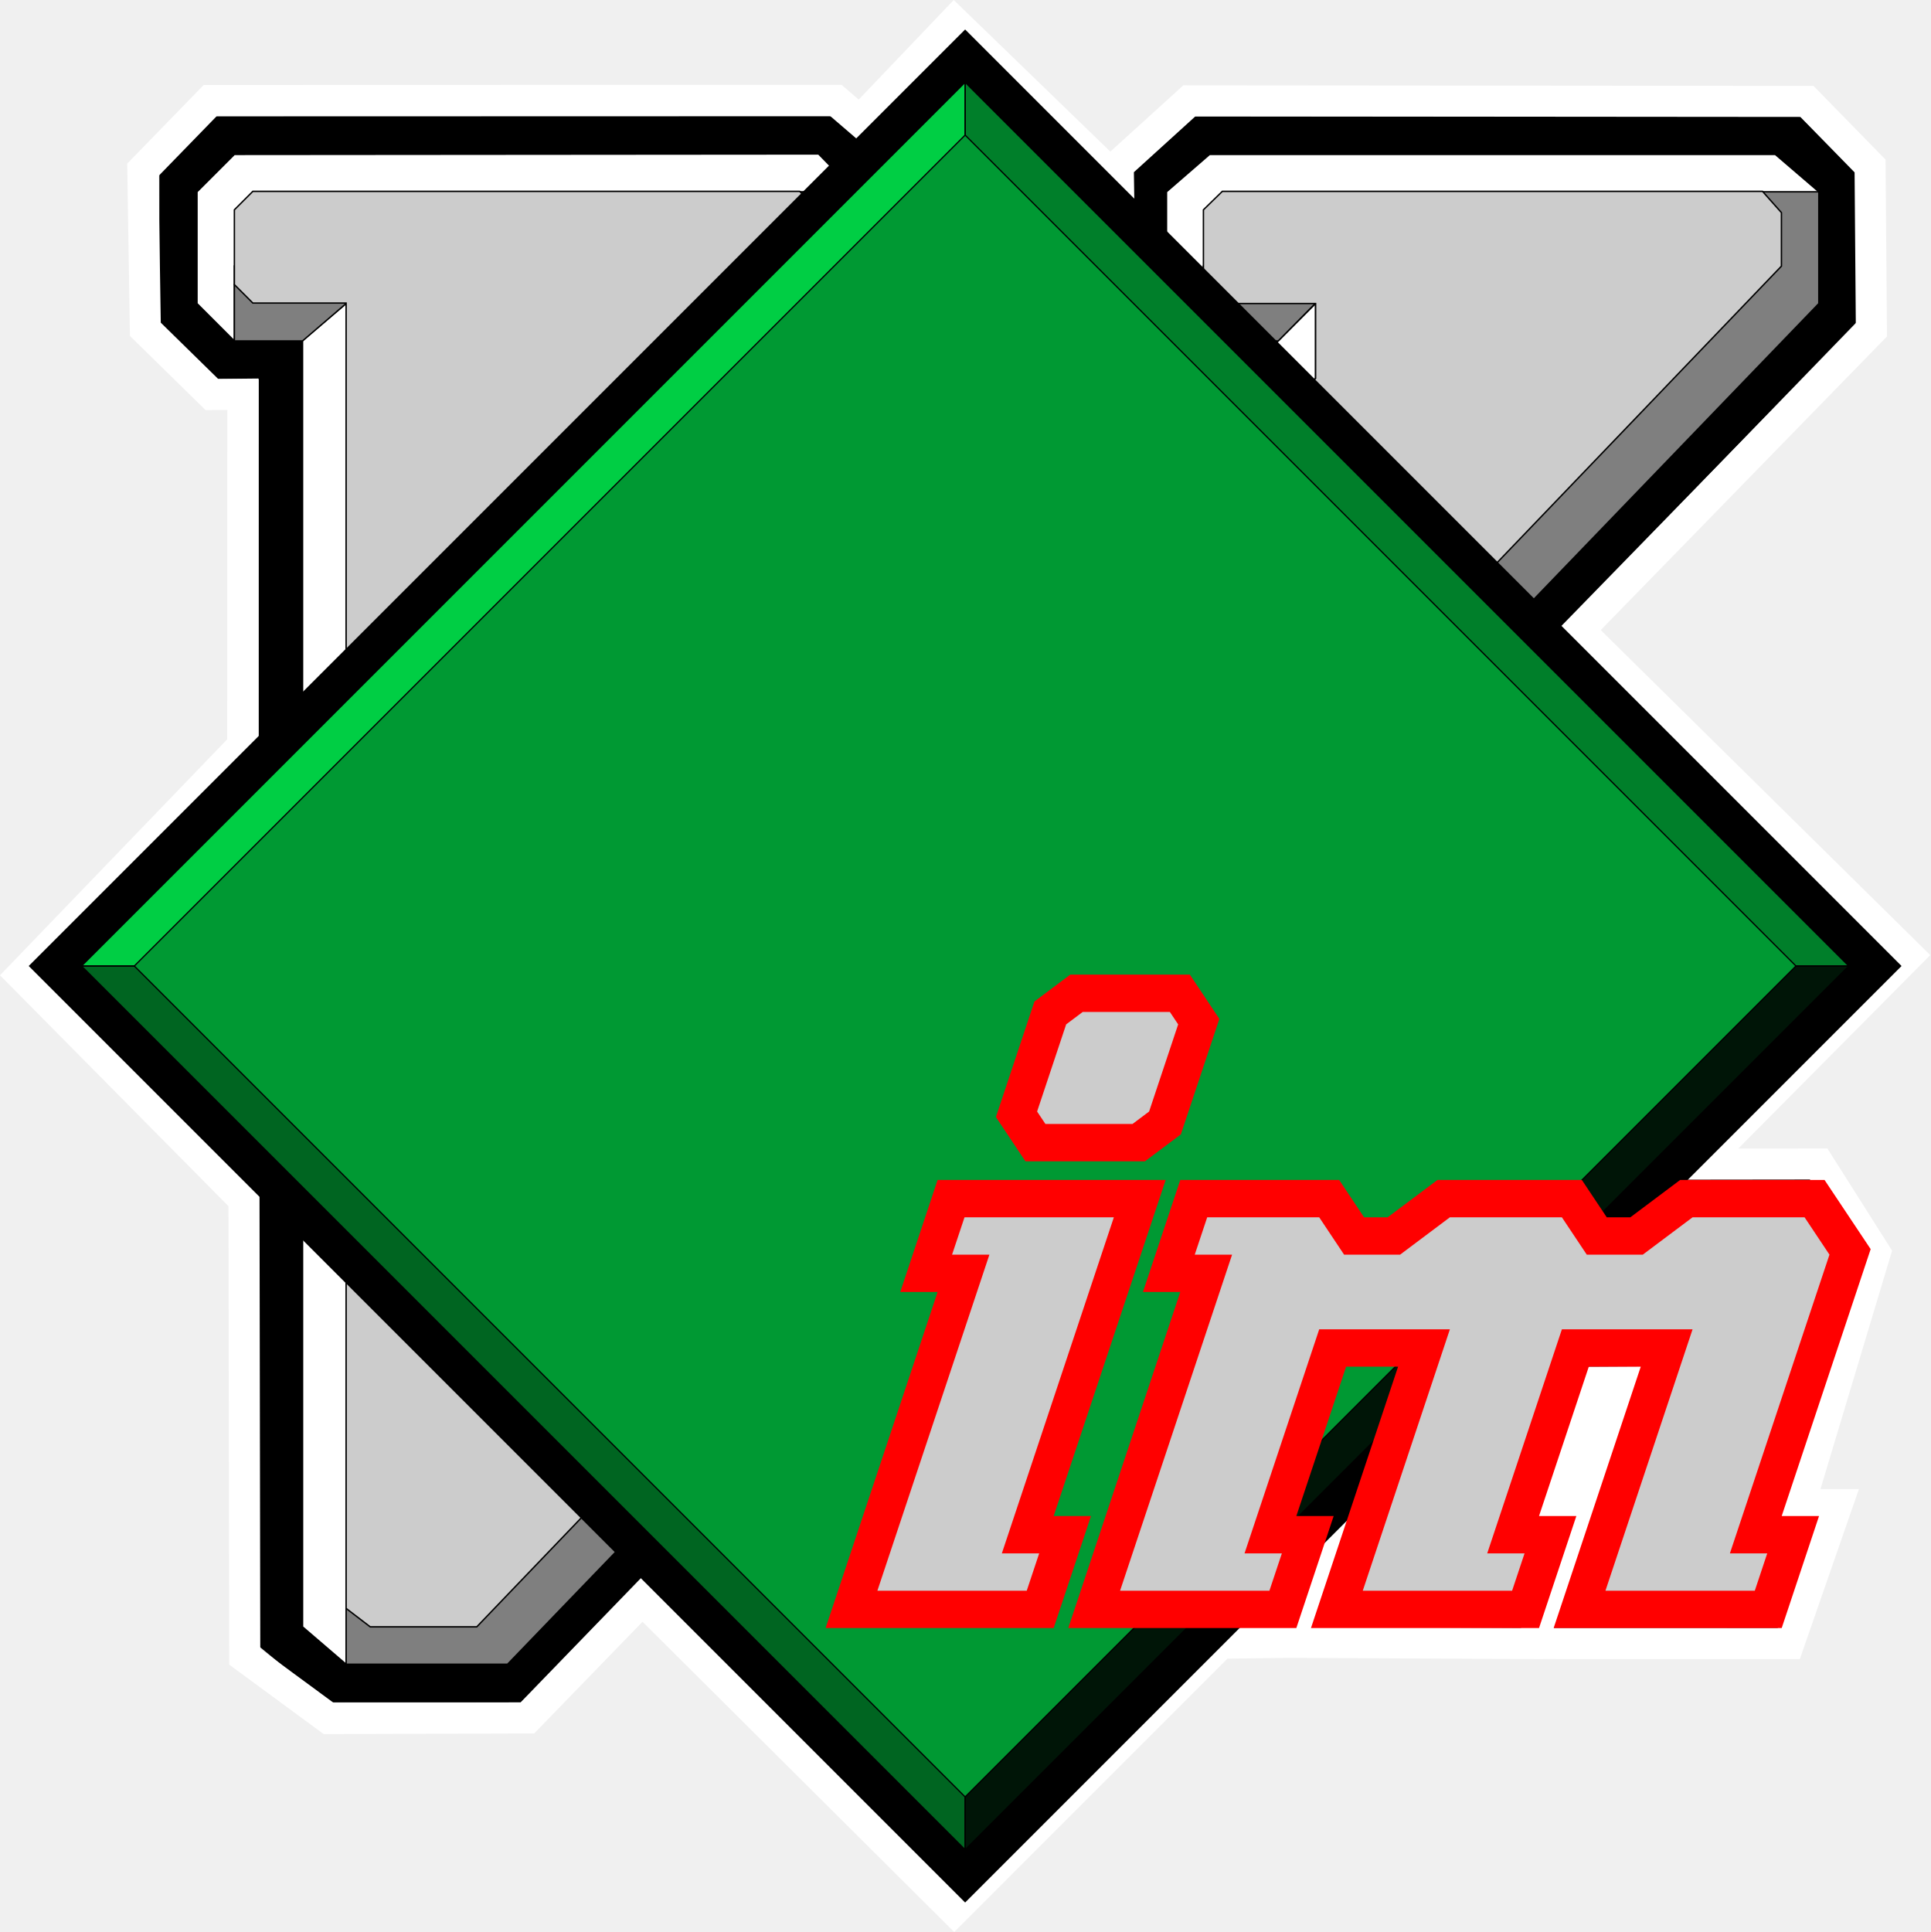
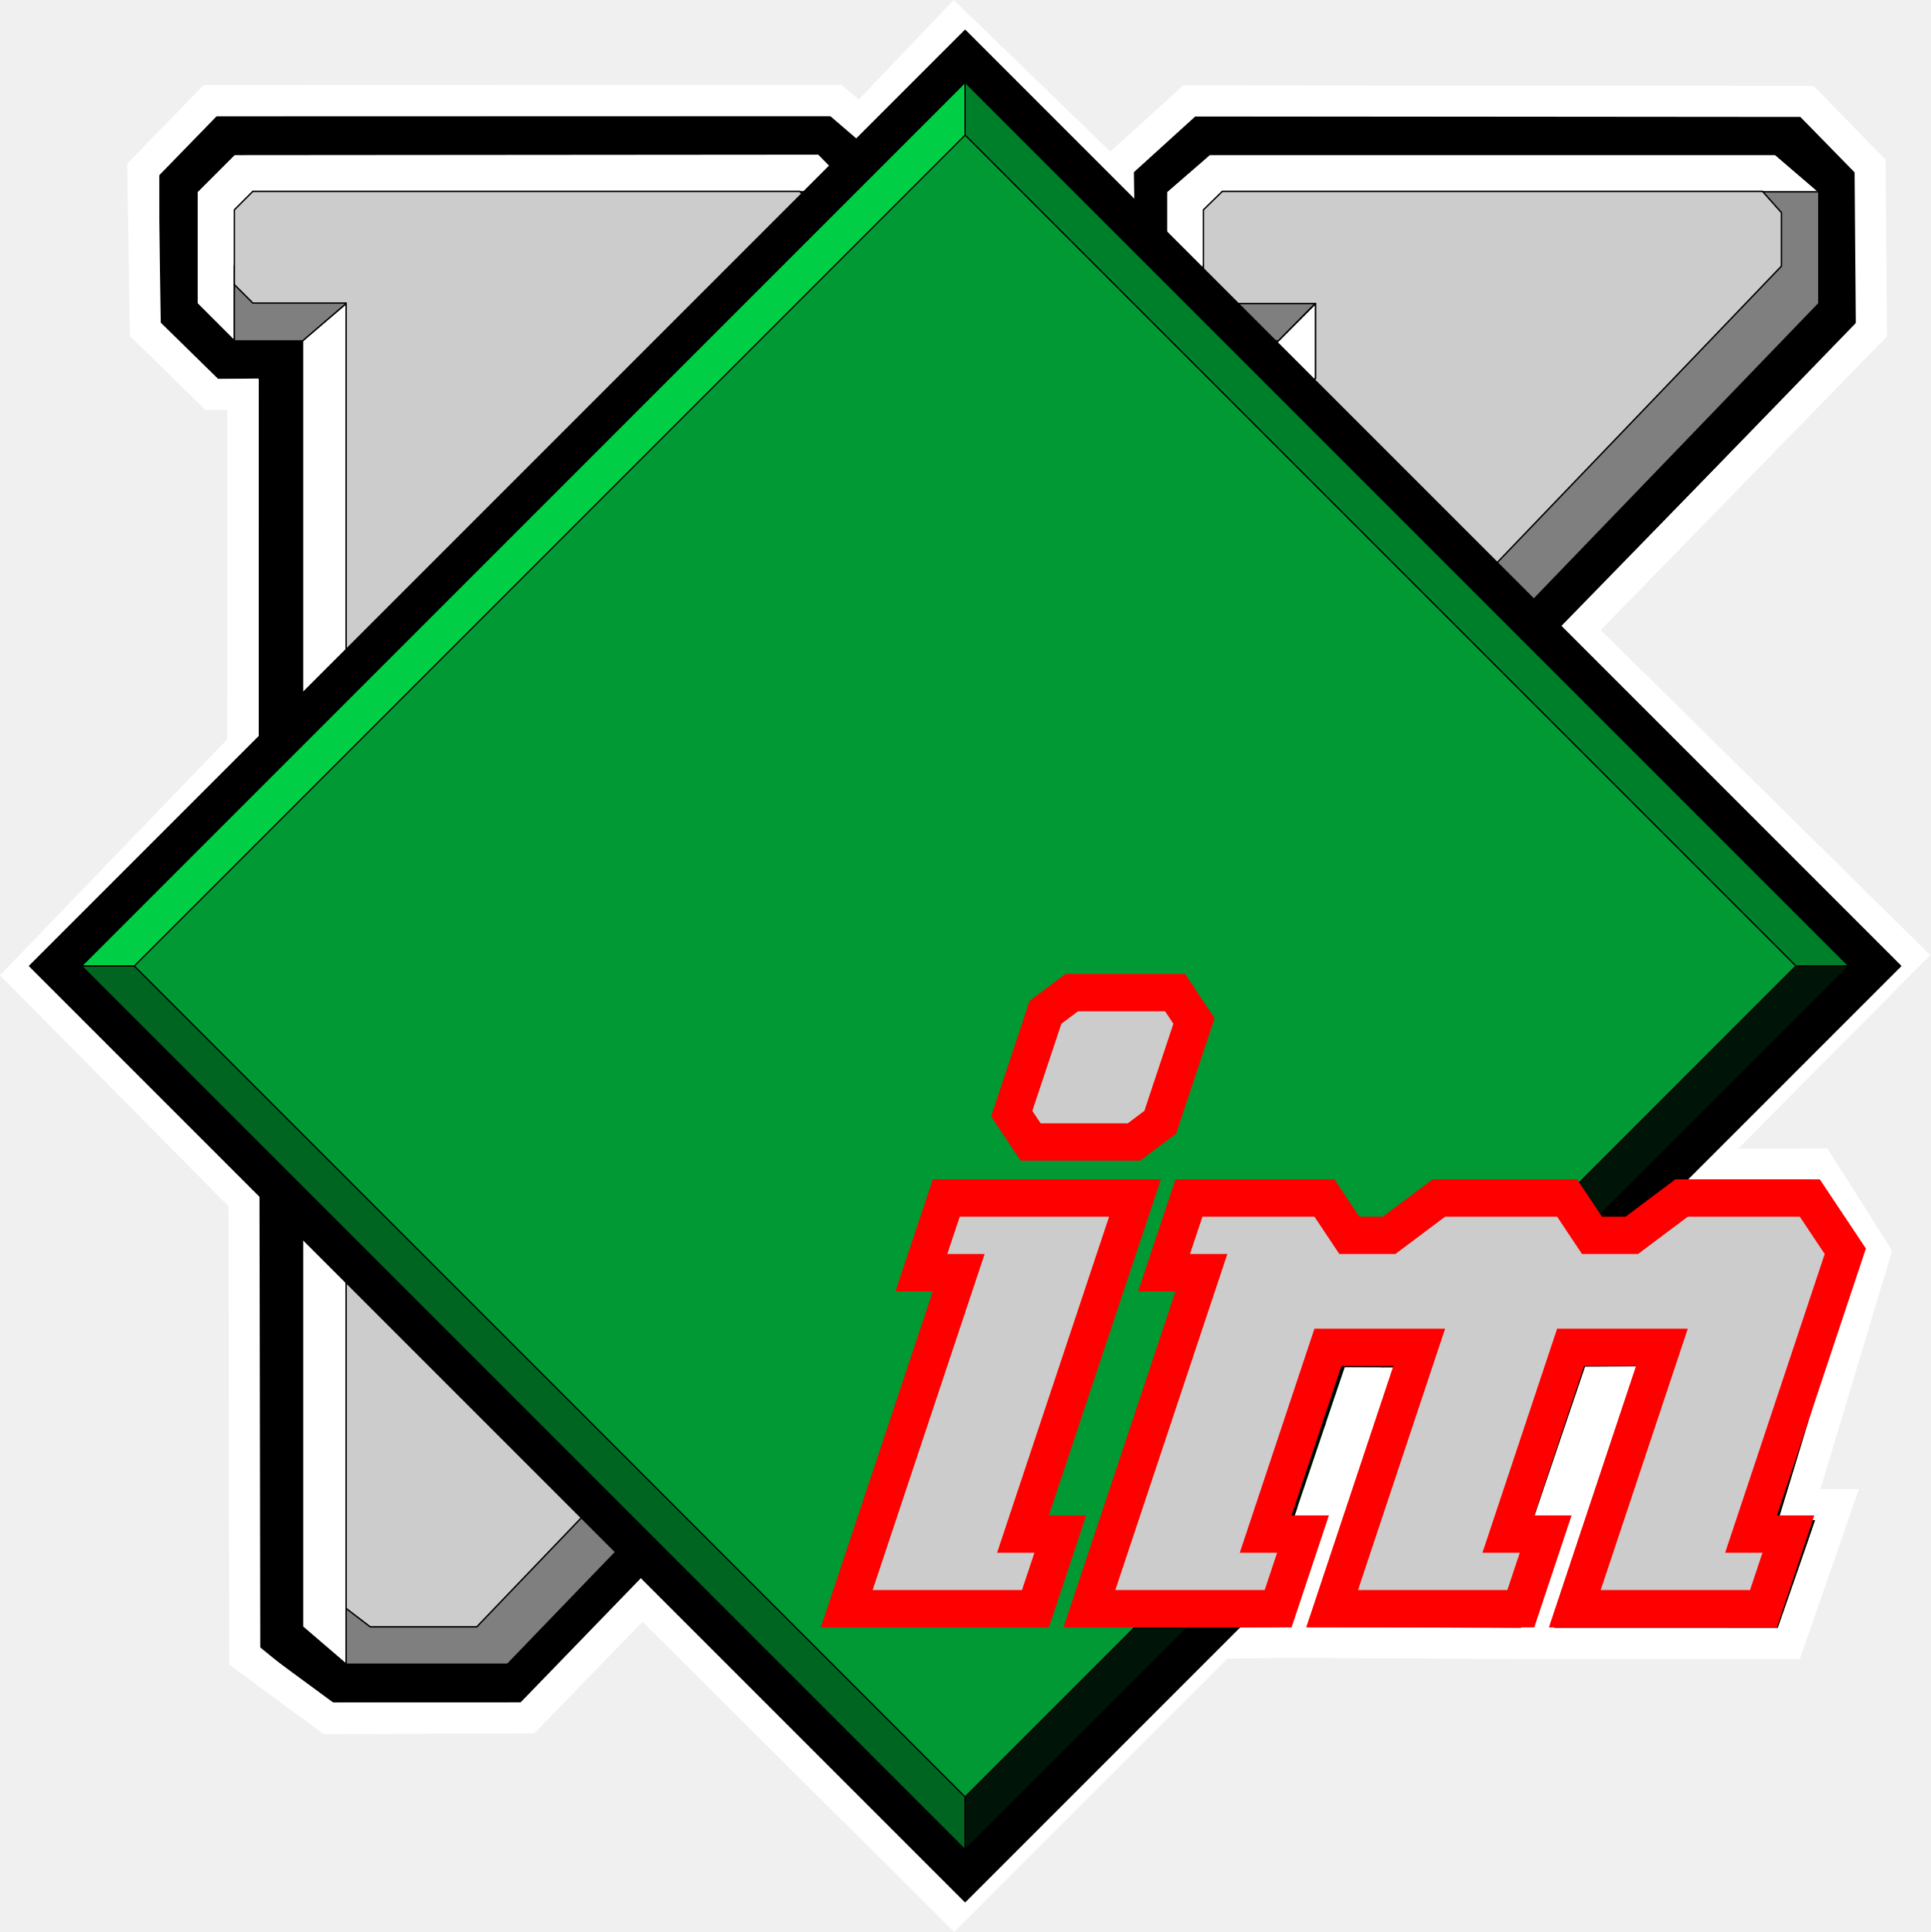
<svg xmlns="http://www.w3.org/2000/svg" width="293.575" height="293.806" viewBox="0 0 293.575 293.806" version="1.1" id="svg90">
-   <defs id="defs94" />
+   <defs id="defs94">
+     <mask id="letter_m_mask_mask">
+       <rect x="-500" y="-500" width="1000" height="1000" fill="white" />
+       <path id="letter_m_mask" d="M 96.617,97.75 H 105.617 L 107.617,100.75 H 112.117 L 116.117,97.75 H 125.117 L 127.117,100.75 H 131.617 L 135.617,97.75 H 144.617 L 146.617,100.75 138.617,124.75 H 141.617 L 140.617,127.75 H 89.617 L 98.617,100.75 H 95.617 Z" transform="translate(-77.54908 -77.61016)" fill="black" />
+     </mask>
+   </defs>
  <path fill-rule="evenodd" fill="#000000" fill-opacity="1" d="M 286.999,145.374 145.229,6.488 6.342,148.183 145.229,287.144 286.999,145.374" id="path2" />
  <path fill="none" stroke-width="0.216" stroke-linecap="butt" stroke-linejoin="miter" stroke="#000000" stroke-opacity="1" stroke-miterlimit="2.613" d="M 286.999,145.374 145.229,6.488 6.342,148.183 145.229,287.144 Z M 286.999,145.374" id="path4" />
  <path fill-rule="evenodd" fill="#006b05" fill-opacity="1" d="M 272.815,145.374 H 281.311 L 145.229,281.456 V 272.96 L 272.815,145.374" id="path6" />
  <path fill="none" stroke-width="0.216" stroke-linecap="butt" stroke-linejoin="miter" stroke="#000000" stroke-opacity="1" stroke-miterlimit="2.613" d="M 272.815,145.374 H 281.311 L 145.229,281.456 V 272.96 Z M 272.815,145.374" id="path8" />
  <path fill-rule="evenodd" fill="#007d17" fill-opacity="1" d="M 12.03,148.183 H 20.526 L 145.229,272.96 V 281.456 L 12.03,148.183" id="path10" />
  <path fill="none" stroke-width="0.216" stroke-linecap="butt" stroke-linejoin="miter" stroke="#000000" stroke-opacity="1" stroke-miterlimit="2.613" d="M 12.03,148.183 H 20.526 L 145.229,272.96 V 281.456 Z M 12.03,148.183" id="path12" />
  <path fill-rule="evenodd" fill="#66ff99" fill-opacity="1" d="M 145.229,20.601 V 12.175 L 12.03,148.183 H 20.526 L 145.229,20.601" id="path14" />
  <path fill="none" stroke-width="0.216" stroke-linecap="butt" stroke-linejoin="miter" stroke="#000000" stroke-opacity="1" stroke-miterlimit="2.613" d="M 145.229,20.601 V 12.175 L 12.03,148.183 H 20.526 Z M 145.229,20.601" id="path16" />
  <path fill-rule="evenodd" fill="#45ff02" fill-opacity="1" d="M 145.229,12.175 V 20.601 L 272.815,145.374 H 281.311 L 145.229,12.175" id="path18" />
  <path fill="none" stroke-width="0.216" stroke-linecap="butt" stroke-linejoin="miter" stroke="#000000" stroke-opacity="1" stroke-miterlimit="2.613" d="M 145.229,12.175 V 20.601 L 272.815,145.374 H 281.311 Z M 145.229,12.175" id="path20" />
  <path fill-rule="evenodd" fill="#009933" fill-opacity="1" d="M 145.229,272.96 272.815,145.374 145.229,20.601 20.526,148.183 145.229,272.96" id="path22" />
  <path fill="none" stroke-width="0.216" stroke-linecap="butt" stroke-linejoin="miter" stroke="#000000" stroke-opacity="1" stroke-miterlimit="2.613" d="M 145.229,272.96 272.815,145.374 145.229,20.601 20.526,148.183 Z M 145.229,272.96" id="path24" />
  <path fill-rule="evenodd" fill="#000000" fill-opacity="1" d="M 171.725,48.968 180.221,57.535 121.616,117.007 V 57.535 H 127.303 L 135.799,48.968 V 26.359 L 127.303,17.792 H 32.838 L 24.342,26.359 V 48.968 L 32.838,57.535 H 39.463 V 250.281 L 49.831,258.777 H 79.135 L 282.245,48.968 V 26.359 L 273.749,17.792 H 181.159 L 171.725,26.359 V 48.968" id="path26" />
  <path fill="none" stroke-width="0.216" stroke-linecap="butt" stroke-linejoin="miter" stroke="#000000" stroke-opacity="1" stroke-miterlimit="2.613" d="M 171.725,48.968 180.221,57.535 121.616,117.007 V 57.535 H 127.303 L 135.799,48.968 V 26.359 L 127.303,17.792 H 32.838 L 24.342,26.359 V 48.968 L 32.838,57.535 H 39.463 V 250.281 L 49.831,258.777 H 79.135 L 282.245,48.968 V 26.359 L 273.749,17.792 H 181.159 L 171.725,26.359 Z M 171.725,48.968" id="path28" />
  <path fill-rule="evenodd" fill="#ffffff" fill-opacity="1" d="M 35.647,51.847 29.96,46.16 V 29.167 L 35.647,23.48 124.495,23.41 130.112,29.167 124.495,31.906 121.616,29.167 35.647,43.281 V 51.847" id="path30" />
  <path fill="none" stroke-width="0.216" stroke-linecap="butt" stroke-linejoin="miter" stroke="#000000" stroke-opacity="1" stroke-miterlimit="2.613" d="M 35.647,51.847 29.96,46.16 V 29.167 L 35.647,23.48 124.495,23.41 130.112,29.167 124.495,31.906 121.616,29.167 35.647,43.281 Z M 35.647,51.847" id="path32" />
  <path fill-rule="evenodd" fill="#ffffff" fill-opacity="1" d="M 52.639,253.089 46.014,247.402 V 51.777 L 52.639,46.16 V 253.089" id="path34" />
  <path fill="none" stroke-width="0.216" stroke-linecap="butt" stroke-linejoin="miter" stroke="#000000" stroke-opacity="1" stroke-miterlimit="2.613" d="M 52.639,253.089 46.014,247.402 V 51.777 L 52.639,46.16 Z M 52.639,253.089" id="path36" />
  <path fill-rule="evenodd" fill="#ffffff" fill-opacity="1" d="M 194.405,51.847 200.092,46.16 V 57.535 L 105.557,153.871 115.999,131.191 194.405,51.847" id="path38" />
  <path fill="none" stroke-width="0.216" stroke-linecap="butt" stroke-linejoin="miter" stroke="#000000" stroke-opacity="1" stroke-miterlimit="2.613" d="M 194.405,51.847 200.092,46.16 V 57.535 L 105.557,153.871 115.999,131.191 Z M 194.405,51.847" id="path40" />
  <path fill-rule="evenodd" fill="#7f7f7f" fill-opacity="1" d="M 54.581,43.351 52.639,46.16 46.014,51.847 H 35.647 V 40.472 L 54.581,43.351" id="path42" />
  <path fill="none" stroke-width="0.216" stroke-linecap="butt" stroke-linejoin="miter" stroke="#000000" stroke-opacity="1" stroke-miterlimit="2.613" d="M 54.581,43.351 52.639,46.16 46.014,51.847 H 35.647 V 40.472 Z M 54.581,43.351" id="path44" />
  <path fill-rule="evenodd" fill="#7f7f7f" fill-opacity="1" d="M 115.999,51.847 V 131.191 L 105.557,153.8 V 46.089 H 121.616 L 124.495,43.281 121.616,29.167 H 130.112 V 46.16 L 124.495,51.847 H 115.999" id="path46" />
  <path fill="none" stroke-width="0.216" stroke-linecap="butt" stroke-linejoin="miter" stroke="#000000" stroke-opacity="1" stroke-miterlimit="2.613" d="M 115.999,51.847 V 131.191 L 105.557,153.8 V 46.089 H 121.616 L 124.495,43.281 121.616,29.167 H 130.112 V 46.16 L 124.495,51.847 Z M 115.999,51.847" id="path48" />
  <path fill-rule="evenodd" fill="#ffffff" fill-opacity="1" d="M 183.03,51.847 177.413,46.16 V 29.167 L 183.967,23.48 H 270.006 L 276.631,29.167 267.127,37.664 183.03,43.281 V 51.847" id="path50" />
  <path fill="none" stroke-width="0.216" stroke-linecap="butt" stroke-linejoin="miter" stroke="#000000" stroke-opacity="1" stroke-miterlimit="2.613" d="M 183.03,51.847 177.413,46.16 V 29.167 L 183.967,23.48 H 270.006 L 276.631,29.167 267.127,37.664 183.03,43.281 Z M 183.03,51.847" id="path52" />
  <path fill-rule="evenodd" fill="#7f7f7f" fill-opacity="1" d="M 276.631,46.16 77.19,253.089 H 52.639 V 244.593 H 70.639 L 270.006,40.472 267.127,29.167 H 276.631 V 46.16" id="path54" />
  <path fill="none" stroke-width="0.216" stroke-linecap="butt" stroke-linejoin="miter" stroke="#000000" stroke-opacity="1" stroke-miterlimit="2.613" d="M 276.631,46.16 77.19,253.089 H 52.639 V 244.593 H 70.639 L 270.006,40.472 267.127,29.167 H 276.631 Z M 276.631,46.16" id="path56" />
  <path fill-rule="evenodd" fill="#7f7f7f" fill-opacity="1" d="M 201.967,43.351 200.022,46.16 194.405,51.847 H 183.03 V 40.472 L 201.967,43.351" id="path58" />
  <path fill="none" stroke-width="0.216" stroke-linecap="butt" stroke-linejoin="miter" stroke="#000000" stroke-opacity="1" stroke-miterlimit="2.613" d="M 201.967,43.351 200.022,46.16 194.405,51.847 H 183.03 V 40.472 Z M 201.967,43.351" id="path60" />
  <path fill-rule="evenodd" fill="#cccccc" fill-opacity="1" d="M 105.557,153.8 V 46.089 H 121.616 L 124.495,43.281 V 31.906 L 121.616,29.097 H 38.456 L 35.647,31.906 V 43.281 L 38.456,46.089 H 52.639 V 244.593 L 56.311,247.402 H 72.51 L 270.94,40.472 V 32.335 L 268.061,29.097 H 185.909 L 183.03,31.906 V 43.351 L 185.909,46.16 H 200.092 V 57.535 L 105.557,153.8" id="path62" />
  <path fill="none" stroke-width="0.216" stroke-linecap="butt" stroke-linejoin="miter" stroke="#000000" stroke-opacity="1" stroke-miterlimit="2.613" d="M 105.557,153.8 V 46.089 H 121.616 L 124.495,43.281 V 31.906 L 121.616,29.097 H 38.456 L 35.647,31.906 V 43.281 L 38.456,46.089 H 52.639 V 244.593 L 56.311,247.402 H 72.51 L 270.94,40.472 V 32.335 L 268.061,29.097 H 185.909 L 183.03,31.906 V 43.351 L 185.909,46.16 H 200.092 V 57.535 Z M 105.557,153.8" id="path64" />
  <path fill-rule="evenodd" fill="#000000" fill-opacity="1" d="M 157.112,153.945 163.733,148.257 H 180.725 L 185.479,153.945 179.792,170.937 173.237,176.624 H 156.245 L 151.42,170.937 157.112,153.945" id="path66" />
  <path fill="none" stroke-width="0.216" stroke-linecap="butt" stroke-linejoin="miter" stroke="#000000" stroke-opacity="1" stroke-miterlimit="2.613" d="M 157.112,153.945 163.733,148.257 H 180.725 L 185.479,153.945 179.792,170.937 173.237,176.624 H 156.245 L 151.42,170.937 Z M 157.112,153.945" id="path68" />
  <path fill-rule="evenodd" fill="#000000" fill-opacity="1" d="M 162.799,247.472 179.862,196.496 H 174.174 L 179.862,179.433 H 205.28 L 210.967,185.121 H 214.784 L 220.397,179.433 H 239.335 L 245.022,185.121 H 246.764 L 252.456,179.433 H 275.19 L 282.749,190.808 270.366,231.128 H 275.983 L 270.51,247.472 H 236.456 L 249.772,207.8 H 241.28 L 233.428,230.984 H 239.045 L 233.717,247.472 H 199.663 L 212.909,207.8 H 204.413 L 196.495,231.128 H 202.182 L 196.854,247.472 H 162.799" id="path70" />
  <path fill="none" stroke-width="0.216" stroke-linecap="butt" stroke-linejoin="miter" stroke="#000000" stroke-opacity="1" stroke-miterlimit="2.613" d="M 162.799,247.472 179.862,196.496 H 174.174 L 179.862,179.433 H 205.28 L 210.967,185.121 H 214.784 L 220.397,179.433 H 239.335 L 245.022,185.121 H 248.764 L 254.456,179.433 H 275.19 L 282.749,190.808 270.366,231.128 H 275.983 L 270.51,247.472 H 236.456 L 249.772,207.8 H 241.28 L 233.428,230.984 H 239.045 L 233.717,247.472 H 199.663 L 212.909,207.8 H 204.413 L 196.495,231.128 H 202.182 L 196.854,247.472 Z M 162.799,247.472" id="path72" />
-   <path fill-rule="evenodd" fill="#cccccc" fill-opacity="1" d="M 272.596,185.121 L 276.991,191.382 L 263.022,236.167 H 268.639 L 266.764,241.785 H 244.085 L 257.335,202.113 H 237.463 L 226.159,236.167 H 231.772 L 229.901,241.785 H 207.221 L 220.471,202.113 H 200.596 L 189.295,236.167 H 194.983 L 193.038,241.785 H 170.358 L 187.42,190.808 H 181.733 L 183.604,185.121 H 204.413 L 210.1,190.808 H 215.717 L 221.405,185.121 H 238.397 L 244.085,190.808 H 249.772 L 255.463,185.121 H 272.596" id="path74" />
+   <path fill-rule="evenodd" fill="#cccccc" fill-opacity="1" d="M 272.596,185.121 276.991,191.382 263.022,236.167 H 268.639 L 266.764,241.785 H 244.085 L 257.335,202.113 H 237.463 L 226.159,236.167 H 231.772 L 229.901,241.785 H 207.221 L 220.471,202.113 H 200.596 L 189.295,236.167 H 194.983 L 193.038,241.785 H 170.358 L 187.42,190.808 H 181.733 L 183.604,185.121 H 204.413 L 210.1,190.808 H 215.717 L 221.405,185.121 H 238.397 L 244.085,190.808 H 249.772 L 255.463,185.121 H 272.596" id="path74" />
  <path fill="none" stroke-width="0.216" stroke-linecap="butt" stroke-linejoin="miter" stroke="#000000" stroke-opacity="1" stroke-miterlimit="2.613" d="M 272.596,185.121 276.991,191.382 263.022,236.167 H 268.639 L 266.764,241.785 H 244.085 L 257.335,202.113 H 237.463 L 226.159,236.167 H 231.772 L 229.901,241.785 H 207.221 L 220.471,202.113 H 200.596 L 189.295,236.167 H 194.983 L 193.038,241.785 H 170.358 L 187.42,190.808 H 181.733 L 183.604,185.121 H 204.413 L 210.1,190.808 H 215.717 L 221.405,185.121 H 238.397 L 244.085,190.808 H 249.772 L 255.463,185.121 Z M 272.596,185.121" id="path76" />
  <path fill-rule="evenodd" fill="#000000" fill-opacity="1" d="M 176.983,179.433 159.631,231.054 H 165.534 L 159.917,247.472 H 125.932 L 142.924,196.496 H 137.237 Z M 137.237,196.496 142.924,179.433 H 176.983" id="path78" />
  <path fill="none" stroke-width="0.216" stroke-linecap="butt" stroke-linejoin="miter" stroke="#000000" stroke-opacity="1" stroke-miterlimit="2.613" d="M 176.983,179.433 159.631,231.054 H 165.534 L 159.917,247.472 H 125.932 L 142.924,196.496 H 137.237 Z M 137.237,196.496 142.924,179.433 H 176.983 Z M 137.237,196.496" id="path80" />
  <path fill-rule="evenodd" fill="#cccccc" fill-opacity="1" d="M 156.174,241.785 158.045,236.167 H 152.358 L 169.42,185.121 H 145.807 L 143.862,190.808 H 150.487 L 133.495,241.785 H 156.174" id="path82" />
  <path fill="none" stroke-width="0.216" stroke-linecap="butt" stroke-linejoin="miter" stroke="#000000" stroke-opacity="1" stroke-miterlimit="2.613" d="M 156.174,241.785 158.045,236.167 H 152.358 L 169.42,185.121 H 145.807 L 143.862,190.808 H 150.487 L 133.495,241.785 Z M 156.174,241.785" id="path84" />
  <path fill-rule="evenodd" fill="#cccccc" fill-opacity="1" d="M 175.038,168.128 178.854,156.753 176.983,153.945 H 165.604 L 161.862,156.753 158.045,168.128 159.991,170.937 H 171.366 L 175.038,168.128" id="path86" />
  <path fill="none" stroke-width="0.216" stroke-linecap="butt" stroke-linejoin="miter" stroke="#000000" stroke-opacity="1" stroke-miterlimit="2.613" d="M 175.038,168.128 178.854,156.753 176.983,153.945 H 165.604 L 161.862,156.753 158.045,168.128 159.991,170.937 H 171.366 Z M 175.038,168.128" id="path88" />
  <path id="path493" d="M 145.121,3.352 130.762,18.395 127.119,15.264 31.974,15.289 21.728,25.825 22.106,50.076 32.231,60 36.937,59.951 36.915,113.383 3.301,148.291 37.109,182.457 37.226,251.952 50.005,261.346 80.244,261.251 97.694,243.264 145.121,290.469 185.687,249.89 196.109,249.753 203.502,230.212 199.53,230.137 206.228,210.305 211.024,210.327 196.109,249.753 233.014,249.938 240.421,228.693 236.514,228.629 242.769,210.187 247.108,210.163 233.014,249.938 272.058,249.949 279.405,228.813 H 273.702 L 285.199,190.547 276.631,177.016 258.691,177.038 290.229,145.266 240.13,95.85 284.622,50.217 284.421,25.243 274.817,15.42 180.883,15.341 170.076,25.156 170.112,27.543 Z" style="fill:none;stroke:#ffffff;stroke-width:4.724;stroke-dasharray:none;stroke-opacity:1" />
-   <g transform="scale(1.892833)translate(77.54908 77.61016)">
+   <g transform="scale(1.892833)translate(77.54908 77.61016)" mask="url(#letter_m_mask_mask)">
    <path d="M 71,0 0,71 -71,0 0,-71 Z" fill="none" stroke="#000000" stroke-width="6" />
    <path d="M 66.757,0 0,66.757 -66.757,0 0,-66.757 Z" fill="#009933" />
    <path d="M 66.757,0 0,66.757 V 71 L 71,0 Z" fill="#001507" />
    <path d="M 0,66.757 -66.757,0 H -71 L 0,71 Z" fill="#006521" />
    <path d="M -66.757,0 0,-66.757 V -71 L -71,0 Z" fill="#00ce44" />
    <path d="M 0,-66.757 66.757,0 H 71 L 0,-71 Z" fill="#007f2a" />
    <path d="M 66.757,0 0,66.757 V 71 L 71,0 Z" fill="none" stroke="#000000" stroke-width="0.1" />
    <path d="M 0,66.757 -66.757,0 H -71 L 0,71 Z" fill="none" stroke="#000000" stroke-width="0.1" />
    <path d="M -66.757,0 0,-66.757 V -71 L -71,0 Z" fill="none" stroke="#000000" stroke-width="0.1" />
    <path d="M 0,-66.757 66.757,0 H 71 L 0,-71 Z" fill="none" stroke="#000000" stroke-width="0.1" />
  </g>
-   <g id="letter_i" transform="scale(1.892833)translate(96.99958 97.80077)">
-     <path d="M -16.5,27 H -13.5 L -14.5,30 H -26.5 L -17.5,3 H -20.5 L -19.5,0 H -7.5 Z M -4.667,-8.5 -6,-7.5 H -13 L -13.667,-8.5 -11.333,-15.5 -10,-16.5 H -3 L -2.333,-15.5 Z" stroke="#ff0000" stroke-width="6" />
-     <path d="M -16.5,27 H -13.5 L -14.5,30 H -26.5 L -17.5,3 H -20.5 L -19.5,0 H -7.5 Z M -4.667,-8.5 -6,-7.5 H -13 L -13.667,-8.5 -11.333,-15.5 -10,-16.5 H -3 L -2.333,-15.5 Z" fill="#cccccc" />
+   <g id="letter_i" transform="scale(1.892833)">
+     <path d="M 80.117,124.75 H 83.117 L 82.117,127.75 H 70.117 L 79.117,100.75 H 76.117 L 77.117,97.75 H 89.117 Z M 91.95,89.25 90.617,90.25 H 83.617 L 82.95,89.25 85.283,82.25 86.617,81.25 H 93.617 L 94.283,82.25 Z" stroke="#ff0000" stroke-width="6" />
+     <path d="M 80.117,124.75 H 83.117 L 82.117,127.75 H 70.117 L 79.117,100.75 H 76.117 L 77.117,97.75 H 89.117 Z M 91.95,89.25 90.617,90.25 H 83.617 L 82.95,89.25 85.283,82.25 86.617,81.25 H 93.617 L 94.283,82.25 Z" fill="#cccccc" />
  </g>
-   <g id="letter_m" transform="scale(1.892833)translate(96.99958 97.80077)">
-     <path d="M 0,0 H 9 L 11,3 H 15.5 L 19.5,0 H 28.5 L 30.5,3 H 35 L 39,0 H 48 L 50,3 42,27 H 45 L 44,30 H 32 L 39,9 H 28.5 L 22.5,27 H 25.5 L 24.5,30 H 12.5 L 19.5,9 H 9 L 3,27 H 6 L 5,30 H -7 L 2,3 H -1 Z" stroke="#ff0000" stroke-width="6" />
-     <path d="M 0,0 H 9 L 11,3 H 15.5 L 19.5,0 H 28.5 L 30.5,3 H 35 L 39,0 H 48 L 50,3 42,27 H 45 L 44,30 H 32 L 39,9 H 28.5 L 22.5,27 H 25.5 L 24.5,30 H 12.5 L 19.5,9 H 9 L 3,27 H 6 L 5,30 H -7 L 2,3 H -1 Z" fill="#cccccc" />
+   <g id="letter_m" transform="scale(1.892833)">
+     <path d="M 96.617,97.75 H 105.617 L 107.617,100.75 H 112.117 L 116.117,97.75 H 125.117 L 127.117,100.75 H 131.617 L 135.617,97.75 H 144.617 L 146.617,100.75 138.617,124.75 H 141.617 L 140.617,127.75 H 128.617 L 135.617,106.75 H 125.117 L 119.117,124.75 H 122.117 L 121.117,127.75 H 109.117 L 116.117,106.75 H 105.617 L 99.617,124.75 H 102.617 L 101.617,127.75 H 89.617 L 98.617,100.75 H 95.617 Z" stroke="#ff0000" stroke-width="6" />
+     <path d="M 96.617,97.75 H 105.617 L 107.617,100.75 H 112.117 L 116.117,97.75 H 125.117 L 127.117,100.75 H 131.617 L 135.617,97.75 H 144.617 L 146.617,100.75 138.617,124.75 H 141.617 L 140.617,127.75 H 128.617 L 135.617,106.75 H 125.117 L 119.117,124.75 H 122.117 L 121.117,127.75 H 109.117 L 116.117,106.75 H 105.617 L 99.617,124.75 H 102.617 L 101.617,127.75 H 89.617 L 98.617,100.75 H 95.617 Z" fill="#cccccc" />
  </g>
</svg>
